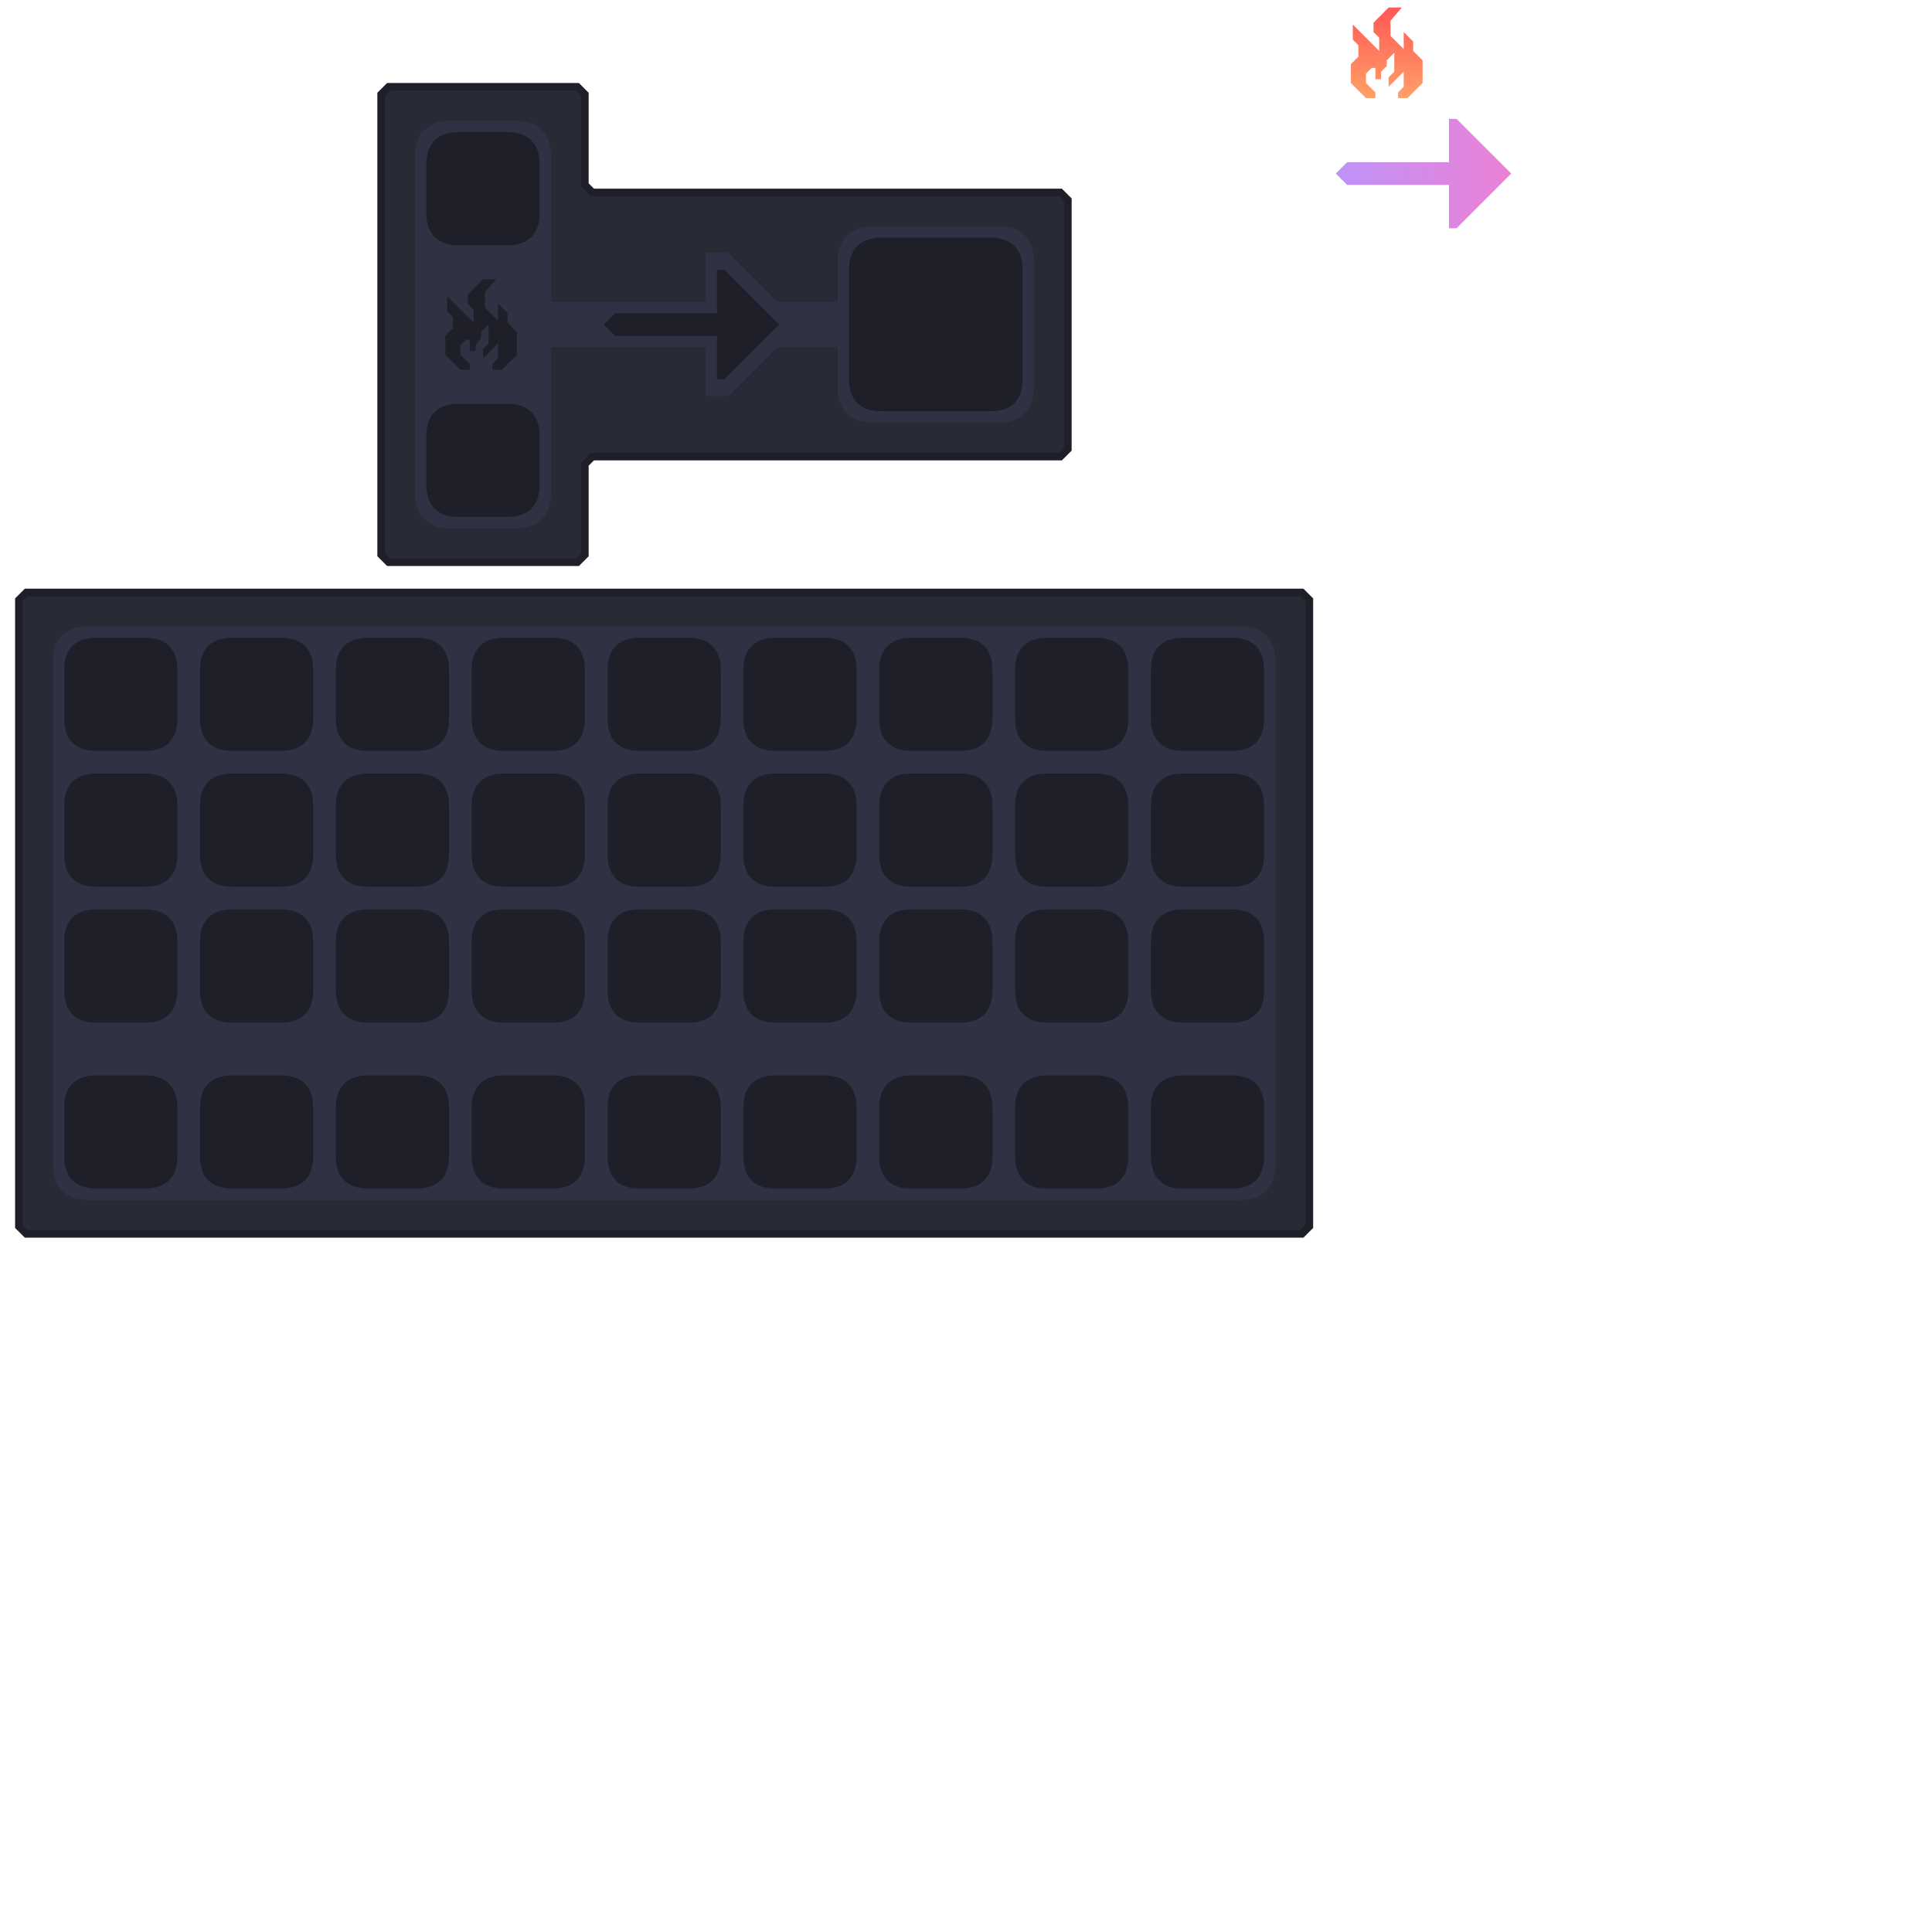
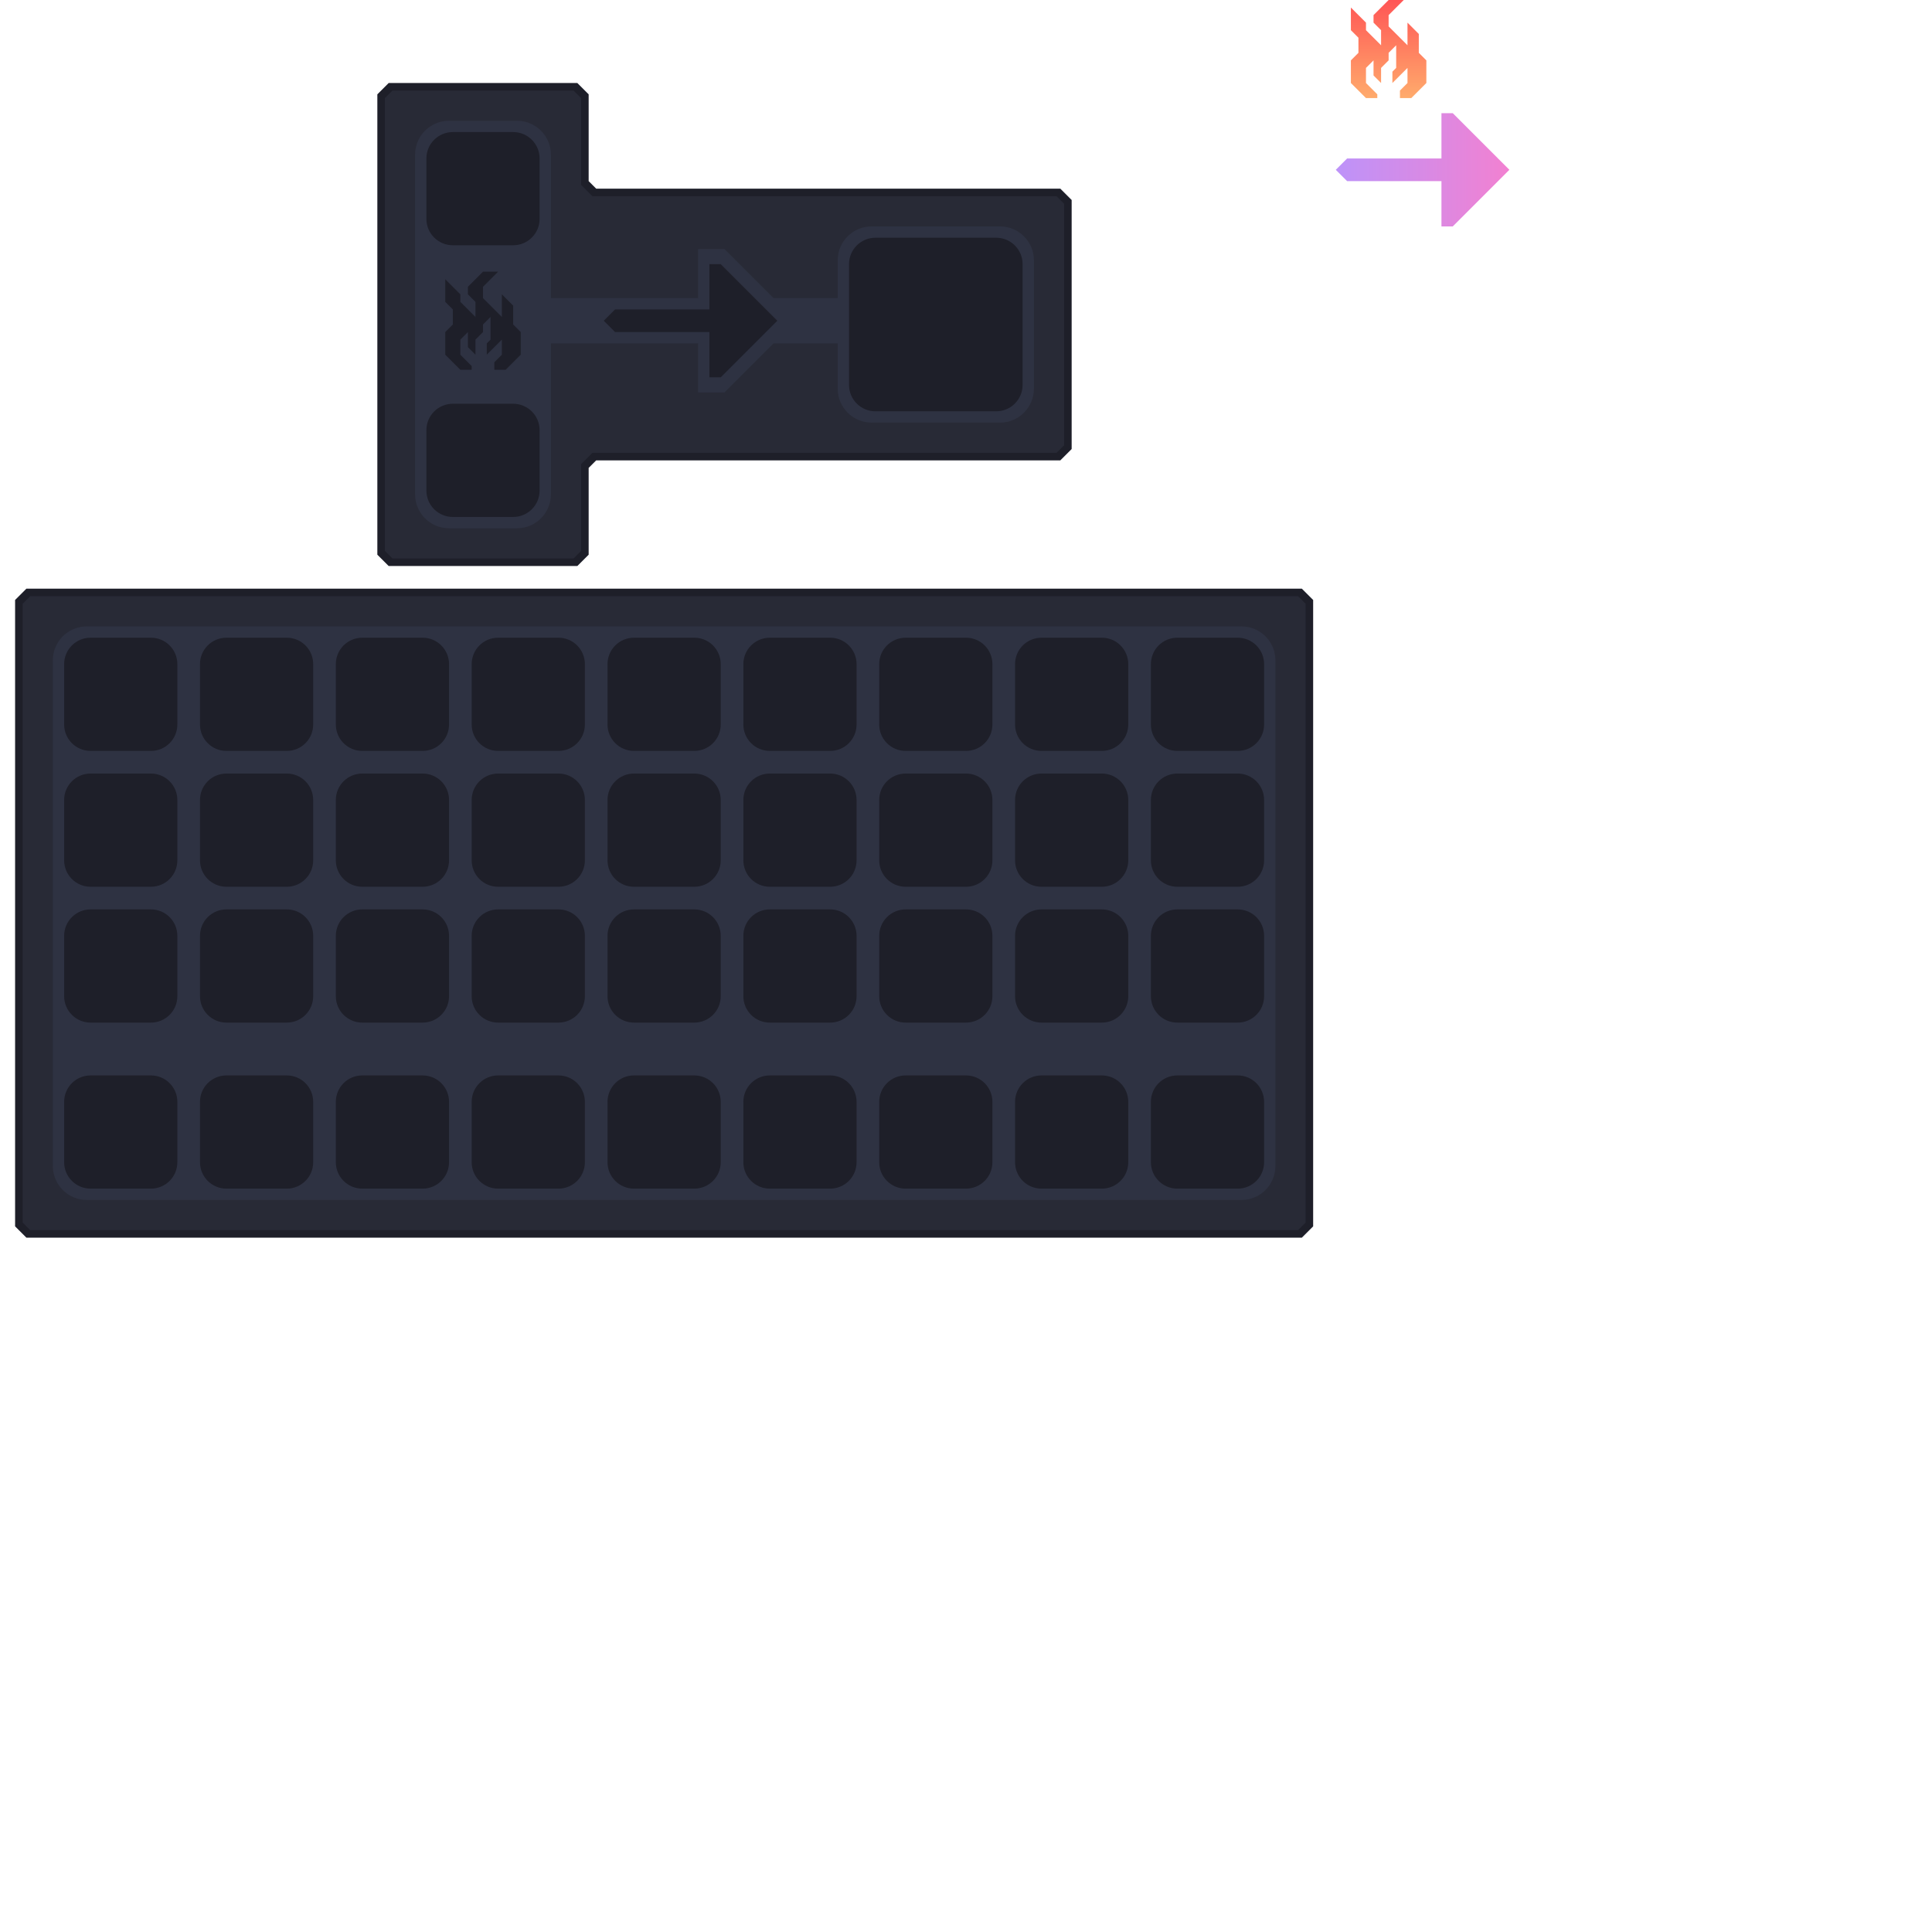
<svg xmlns="http://www.w3.org/2000/svg" xmlns:xlink="http://www.w3.org/1999/xlink" version="1.1" id="svg2" width="1024" height="1024" viewBox="0 0 1024 1024" xml:space="preserve">
  <defs id="defs6">
-     <linearGradient id="linearGradient11305">
-       <stop style="stop-color:#ffb86c;stop-opacity:1;" offset="0" id="stop11301" />
-       <stop style="stop-color:#ff5555;stop-opacity:1;" offset="1" id="stop11303" />
-     </linearGradient>
-     <linearGradient id="linearGradient6908">
-       <stop style="stop-color:#bd93f9;stop-opacity:1;" offset="0" id="stop6904" />
-       <stop style="stop-color:#ff79c6;stop-opacity:1;" offset="1" id="stop6906" />
+     <linearGradient id="linearGradient1">
+       <stop style="stop-color:#ff5555;stop-opacity:1;" offset="0" id="stop1" />
+       <stop style="stop-color:#ffab6c;stop-opacity:1;" offset="1" id="stop2" />
    </linearGradient>
    <linearGradient id="linearGradient2371">
      <stop style="stop-color:#1e1f29;stop-opacity:1;" offset="0" id="stop2377" />
      <stop style="stop-color:#32987b;stop-opacity:1;" offset="1" id="stop2379" />
    </linearGradient>
-     <linearGradient xlink:href="#linearGradient6908" id="linearGradient6910" x1="708" y1="92" x2="838" y2="92" gradientUnits="userSpaceOnUse" />
-     <linearGradient xlink:href="#linearGradient11305" id="linearGradient12761" x1="735" y1="68" x2="735" y2="2" gradientUnits="userSpaceOnUse" />
+     <linearGradient xlink:href="#linearGradient6" id="linearGradient6910-9" x1="708" y1="90" x2="800" y2="90" gradientUnits="userSpaceOnUse" gradientTransform="translate(0,-2)" />
+     <linearGradient id="linearGradient6">
+       <stop style="stop-color:#bd93f9;stop-opacity:1" offset="0" id="stop8-2" />
+       <stop style="stop-color:#f281d1;stop-opacity:1;" offset="1" id="stop7-1" />
+     </linearGradient>
+     <linearGradient xlink:href="#linearGradient1" id="linearGradient2" x1="542" y1="268" x2="542" y2="320" gradientUnits="userSpaceOnUse" />
  </defs>
-   <g id="g1134" style="display:inline">
-     <path style="display:inline;opacity:1;fill:#282a36;fill-opacity:1;stroke:#1e1f29;stroke-width:4;stroke-linecap:butt;stroke-linejoin:miter;stroke-miterlimit:4;stroke-dasharray:none;stroke-opacity:1" d="m 14,314 -4,4 v 332 l 4,4 h 676 l 4,-4 V 318 l -4,-4 z" id="path6627-6" />
-     <path style="display:inline;fill:#2e3242;fill-opacity:1;stroke:#000000;stroke-width:0;stroke-linecap:butt;stroke-linejoin:miter;stroke-miterlimit:4;stroke-dasharray:none;stroke-opacity:1" d="m 676,350 v 268 c 0,11 -7,18 -18,18 H 46 C 35,636 28,629 28,618 V 350 c 0,-11 7,-18 18,-18 h 612 c 11,0 18,7 18,18 z" id="path24389-0-9-3" />
-     <path id="path19954-5-61-2-7-1-0-6" clip-path="none" style="display:inline;fill:#1e1f29;fill-opacity:1;stroke:#000000;stroke-width:0;stroke-linecap:butt;stroke-linejoin:miter;stroke-miterlimit:4;stroke-dasharray:none;stroke-opacity:1" transform="translate(432)" d="m 94,587 v 26 c 0,11 -6,17 -17,17 H 51 c -11,0 -17,-6 -17,-17 v -26 c 0,-11 6,-17 17,-17 h 26 c 11,0 17,6 17,17 z m 72,0 v 26 c 0,11 -6,17 -17,17 h -26 c -11,0 -17,-6 -17,-17 v -26 c 0,-11 6,-17 17,-17 h 26 c 11,0 17,6 17,17 z m 72,0 v 26 c 0,11 -6,17 -17,17 h -26 c -11,0 -17,-6 -17,-17 v -26 c 0,-11 6,-17 17,-17 h 26 c 11,0 17,6 17,17 z m -216,0 v 26 c 0,11 -6,17 -17,17 h -26 c -11,0 -17,-6 -17,-17 v -26 c 0,-11 6,-17 17,-17 H 5 c 11,0 17,6 17,17 z m -72,0 v 26 c 0,11 -6,17 -17,17 h -26 c -11,0 -17,-6 -17,-17 v -26 c 0,-11 6,-17 17,-17 h 26 c 11,0 17,6 17,17 z m -72,0 v 26 c 0,11 -6,17 -17,17 h -26 c -11,0 -17,-6 -17,-17 v -26 c 0,-11 6,-17 17,-17 h 26 c 11,0 17,6 17,17 z M 22,499 v 26 c 0,11 -6,17 -17,17 h -26 c -11,0 -17,-6 -17,-17 v -26 c 0,-11 6,-17 17,-17 H 5 c 11,0 17,6 17,17 z m -72,0 v 26 c 0,11 -6,17 -17,17 h -26 c -11,0 -17,-6 -17,-17 v -26 c 0,-11 6,-17 17,-17 h 26 c 11,0 17,6 17,17 z m -72,0 v 26 c 0,11 -6,17 -17,17 h -26 c -11,0 -17,-6 -17,-17 v -26 c 0,-11 6,-17 17,-17 h 26 c 11,0 17,6 17,17 z m -72,88 v 26 c 0,11 -6,17 -17,17 h -26 c -11,0 -17,-6 -17,-17 v -26 c 0,-11 6,-17 17,-17 h 26 c 11,0 17,6 17,17 z m -72,0 v 26 c 0,11 -6,17 -17,17 h -26 c -11,0 -17,-6 -17,-17 v -26 c 0,-11 6,-17 17,-17 h 26 c 11,0 17,6 17,17 z m -72,0 v 26 c 0,11 -6,17 -17,17 h -26 c -11,0 -17,-6 -17,-17 v -26 c 0,-11 6,-17 17,-17 h 26 c 11,0 17,6 17,17 z m 576,-88 v 26 c 0,11 -6,17 -17,17 h -26 c -11,0 -17,-6 -17,-17 v -26 c 0,-11 6,-17 17,-17 h 26 c 11,0 17,6 17,17 z m -72,0 v 26 c 0,11 -6,17 -17,17 h -26 c -11,0 -17,-6 -17,-17 v -26 c 0,-11 6,-17 17,-17 h 26 c 11,0 17,6 17,17 z m -72,0 v 26 c 0,11 -6,17 -17,17 H 51 c -11,0 -17,-6 -17,-17 v -26 c 0,-11 6,-17 17,-17 h 26 c 11,0 17,6 17,17 z m -288,0 v 26 c 0,11 -6,17 -17,17 h -26 c -11,0 -17,-6 -17,-17 v -26 c 0,-11 6,-17 17,-17 h 26 c 11,0 17,6 17,17 z m -72,0 v 26 c 0,11 -6,17 -17,17 h -26 c -11,0 -17,-6 -17,-17 v -26 c 0,-11 6,-17 17,-17 h 26 c 11,0 17,6 17,17 z m -72,0 v 26 c 0,11 -6,17 -17,17 h -26 c -11,0 -17,-6 -17,-17 v -26 c 0,-11 6,-17 17,-17 h 26 c 11,0 17,6 17,17 z m 576,-72 v 26 c 0,11 -6,17 -17,17 h -26 c -11,0 -17,-6 -17,-17 v -26 c 0,-11 6,-17 17,-17 h 26 c 11,0 17,6 17,17 z m -72,0 v 26 c 0,11 -6,17 -17,17 h -26 c -11,0 -17,-6 -17,-17 v -26 c 0,-11 6,-17 17,-17 h 26 c 11,0 17,6 17,17 z m -72,0 v 26 c 0,11 -6,17 -17,17 H 51 c -11,0 -17,-6 -17,-17 v -26 c 0,-11 6,-17 17,-17 h 26 c 11,0 17,6 17,17 z m -72,0 v 26 c 0,11 -6,17 -17,17 h -26 c -11,0 -17,-6 -17,-17 v -26 c 0,-11 6,-17 17,-17 H 5 c 11,0 17,6 17,17 z m -72,0 v 26 c 0,11 -6,17 -17,17 h -26 c -11,0 -17,-6 -17,-17 v -26 c 0,-11 6,-17 17,-17 h 26 c 11,0 17,6 17,17 z m -72,0 v 26 c 0,11 -6,17 -17,17 h -26 c -11,0 -17,-6 -17,-17 v -26 c 0,-11 6,-17 17,-17 h 26 c 11,0 17,6 17,17 z m -72,0 v 26 c 0,11 -6,17 -17,17 h -26 c -11,0 -17,-6 -17,-17 v -26 c 0,-11 6,-17 17,-17 h 26 c 11,0 17,6 17,17 z m -72,0 v 26 c 0,11 -6,17 -17,17 h -26 c -11,0 -17,-6 -17,-17 v -26 c 0,-11 6,-17 17,-17 h 26 c 11,0 17,6 17,17 z m -72,0 v 26 c 0,11 -6,17 -17,17 h -26 c -11,0 -17,-6 -17,-17 v -26 c 0,-11 6,-17 17,-17 h 26 c 11,0 17,6 17,17 z m 576,-72 v 26 c 0,11 -6,17 -17,17 h -26 c -11,0 -17,-6 -17,-17 v -26 c 0,-11 6,-17 17,-17 h 26 c 11,0 17,6 17,17 z m -72,0 v 26 c 0,11 -6,17 -17,17 h -26 c -11,0 -17,-6 -17,-17 v -26 c 0,-11 6,-17 17,-17 h 26 c 11,0 17,6 17,17 z m -72,0 v 26 c 0,11 -6,17 -17,17 H 51 c -11,0 -17,-6 -17,-17 v -26 c 0,-11 6,-17 17,-17 h 26 c 11,0 17,6 17,17 z m -216,0 v 26 c 0,11 -6,17 -17,17 h -26 c -11,0 -17,-6 -17,-17 v -26 c 0,-11 6,-17 17,-17 h 26 c 11,0 17,6 17,17 z m 72,0 v 26 c 0,11 -6,17 -17,17 h -26 c -11,0 -17,-6 -17,-17 v -26 c 0,-11 6,-17 17,-17 h 26 c 11,0 17,6 17,17 z m 72,0 v 26 c 0,11 -6,17 -17,17 h -26 c -11,0 -17,-6 -17,-17 v -26 c 0,-11 6,-17 17,-17 H 5 c 11,0 17,6 17,17 z m -360,0 v 26 c 0,11 -6,17 -17,17 h -26 c -11,0 -17,-6 -17,-17 v -26 c 0,-11 6,-17 17,-17 h 26 c 11,0 17,6 17,17 z m 72,0 v 26 c 0,11 -6,17 -17,17 h -26 c -11,0 -17,-6 -17,-17 v -26 c 0,-11 6,-17 17,-17 h 26 c 11,0 17,6 17,17 z m 72,0 v 26 c 0,11 -6,17 -17,17 h -26 c -11,0 -17,-6 -17,-17 v -26 c 0,-11 6,-17 17,-17 h 26 c 11,0 17,6 17,17 z" />
+   <g id="g1134-6" style="display:inline">
+     <g id="path6627-6-2">
+       <path style="color:#000000;fill:#282a36;-inkscape-stroke:none" d="m 15,314 -5,5 v 330 l 5,5 h 674 l 5,-5 V 319 l -5,-5 z" id="path3" />
+       <path style="color:#000000;fill:#1e1f29;-inkscape-stroke:none" d="m 14,312 -6,6 v 332 l 6,6 h 676 l 6,-6 V 318 l -6,-6 z m 2,4 h 672 l 4,4 v 328 l -4,4 H 16 l -4,-4 V 320 Z" id="path4" />
+     </g>
+     <g id="g2">
+       <rect style="display:inline;fill:#2e3242;fill-rule:evenodd;stroke-width:3.992;stroke-linecap:square;stroke-linejoin:round;stroke-miterlimit:0" id="rect53" width="648" height="304" x="28" y="332" rx="18" ry="18" />
+       <g id="g62-3-5" style="display:inline" transform="translate(0,232)">
+         <rect style="display:inline;fill:#1e1f29;fill-rule:evenodd;stroke-width:2;stroke-linecap:square;stroke-linejoin:round;stroke-miterlimit:0" id="rect54-6-4" width="60" height="60" x="610" y="338" rx="14" ry="14" />
+         <rect style="display:inline;fill:#1e1f29;fill-rule:evenodd;stroke-width:2;stroke-linecap:square;stroke-linejoin:round;stroke-miterlimit:0" id="rect55-1-7" width="60" height="60" x="538" y="338" rx="14" ry="14" />
+         <rect style="display:inline;fill:#1e1f29;fill-rule:evenodd;stroke-width:2;stroke-linecap:square;stroke-linejoin:round;stroke-miterlimit:0" id="rect56-0-6" width="60" height="60" x="466" y="338" rx="14" ry="14" />
+         <rect style="display:inline;fill:#1e1f29;fill-rule:evenodd;stroke-width:2;stroke-linecap:square;stroke-linejoin:round;stroke-miterlimit:0" id="rect57-6-5" width="60" height="60" x="394" y="338" rx="14" ry="14" />
+         <rect style="display:inline;fill:#1e1f29;fill-rule:evenodd;stroke-width:2;stroke-linecap:square;stroke-linejoin:round;stroke-miterlimit:0" id="rect58-3-6" width="60" height="60" x="322" y="338" rx="14" ry="14" />
+         <rect style="display:inline;fill:#1e1f29;fill-rule:evenodd;stroke-width:2;stroke-linecap:square;stroke-linejoin:round;stroke-miterlimit:0" id="rect59-2-9" width="60" height="60" x="250" y="338" rx="14" ry="14" />
+         <rect style="display:inline;fill:#1e1f29;fill-rule:evenodd;stroke-width:2;stroke-linecap:square;stroke-linejoin:round;stroke-miterlimit:0" id="rect60-0-3" width="60" height="60" x="178" y="338" rx="14" ry="14" />
+         <rect style="display:inline;fill:#1e1f29;fill-rule:evenodd;stroke-width:2;stroke-linecap:square;stroke-linejoin:round;stroke-miterlimit:0" id="rect61-6-7" width="60" height="60" x="106" y="338" rx="14" ry="14" />
+         <rect style="display:inline;fill:#1e1f29;fill-rule:evenodd;stroke-width:2;stroke-linecap:square;stroke-linejoin:round;stroke-miterlimit:0" id="rect62-1-4" width="60" height="60" x="34" y="338" rx="14" ry="14" />
+       </g>
+       <g id="g62-3" style="display:inline" transform="translate(0,144)">
+         <rect style="display:inline;fill:#1e1f29;fill-rule:evenodd;stroke-width:2;stroke-linecap:square;stroke-linejoin:round;stroke-miterlimit:0" id="rect54-6" width="60" height="60" x="610" y="338" rx="14" ry="14" />
+         <rect style="display:inline;fill:#1e1f29;fill-rule:evenodd;stroke-width:2;stroke-linecap:square;stroke-linejoin:round;stroke-miterlimit:0" id="rect55-1" width="60" height="60" x="538" y="338" rx="14" ry="14" />
+         <rect style="display:inline;fill:#1e1f29;fill-rule:evenodd;stroke-width:2;stroke-linecap:square;stroke-linejoin:round;stroke-miterlimit:0" id="rect56-0" width="60" height="60" x="466" y="338" rx="14" ry="14" />
+         <rect style="display:inline;fill:#1e1f29;fill-rule:evenodd;stroke-width:2;stroke-linecap:square;stroke-linejoin:round;stroke-miterlimit:0" id="rect57-6" width="60" height="60" x="394" y="338" rx="14" ry="14" />
+         <rect style="display:inline;fill:#1e1f29;fill-rule:evenodd;stroke-width:2;stroke-linecap:square;stroke-linejoin:round;stroke-miterlimit:0" id="rect58-3" width="60" height="60" x="322" y="338" rx="14" ry="14" />
+         <rect style="display:inline;fill:#1e1f29;fill-rule:evenodd;stroke-width:2;stroke-linecap:square;stroke-linejoin:round;stroke-miterlimit:0" id="rect59-2" width="60" height="60" x="250" y="338" rx="14" ry="14" />
+         <rect style="display:inline;fill:#1e1f29;fill-rule:evenodd;stroke-width:2;stroke-linecap:square;stroke-linejoin:round;stroke-miterlimit:0" id="rect60-0" width="60" height="60" x="178" y="338" rx="14" ry="14" />
+         <rect style="display:inline;fill:#1e1f29;fill-rule:evenodd;stroke-width:2;stroke-linecap:square;stroke-linejoin:round;stroke-miterlimit:0" id="rect61-6" width="60" height="60" x="106" y="338" rx="14" ry="14" />
+         <rect style="display:inline;fill:#1e1f29;fill-rule:evenodd;stroke-width:2;stroke-linecap:square;stroke-linejoin:round;stroke-miterlimit:0" id="rect62-1" width="60" height="60" x="34" y="338" rx="14" ry="14" />
+       </g>
+       <g id="g62" style="display:inline" transform="translate(0,72)">
+         <rect style="display:inline;fill:#1e1f29;fill-rule:evenodd;stroke-width:2;stroke-linecap:square;stroke-linejoin:round;stroke-miterlimit:0" id="rect54" width="60" height="60" x="610" y="338" rx="14" ry="14" />
+         <rect style="display:inline;fill:#1e1f29;fill-rule:evenodd;stroke-width:2;stroke-linecap:square;stroke-linejoin:round;stroke-miterlimit:0" id="rect55" width="60" height="60" x="538" y="338" rx="14" ry="14" />
+         <rect style="display:inline;fill:#1e1f29;fill-rule:evenodd;stroke-width:2;stroke-linecap:square;stroke-linejoin:round;stroke-miterlimit:0" id="rect56" width="60" height="60" x="466" y="338" rx="14" ry="14" />
+         <rect style="display:inline;fill:#1e1f29;fill-rule:evenodd;stroke-width:2;stroke-linecap:square;stroke-linejoin:round;stroke-miterlimit:0" id="rect57" width="60" height="60" x="394" y="338" rx="14" ry="14" />
+         <rect style="display:inline;fill:#1e1f29;fill-rule:evenodd;stroke-width:2;stroke-linecap:square;stroke-linejoin:round;stroke-miterlimit:0" id="rect58" width="60" height="60" x="322" y="338" rx="14" ry="14" />
+         <rect style="display:inline;fill:#1e1f29;fill-rule:evenodd;stroke-width:2;stroke-linecap:square;stroke-linejoin:round;stroke-miterlimit:0" id="rect59" width="60" height="60" x="250" y="338" rx="14" ry="14" />
+         <rect style="display:inline;fill:#1e1f29;fill-rule:evenodd;stroke-width:2;stroke-linecap:square;stroke-linejoin:round;stroke-miterlimit:0" id="rect60" width="60" height="60" x="178" y="338" rx="14" ry="14" />
+         <rect style="display:inline;fill:#1e1f29;fill-rule:evenodd;stroke-width:2;stroke-linecap:square;stroke-linejoin:round;stroke-miterlimit:0" id="rect61" width="60" height="60" x="106" y="338" rx="14" ry="14" />
+         <rect style="display:inline;fill:#1e1f29;fill-rule:evenodd;stroke-width:2;stroke-linecap:square;stroke-linejoin:round;stroke-miterlimit:0" id="rect62" width="60" height="60" x="34" y="338" rx="14" ry="14" />
+       </g>
+       <g id="g53" style="display:inline">
+         <rect style="display:inline;fill:#1e1f29;fill-rule:evenodd;stroke-width:2;stroke-linecap:square;stroke-linejoin:round;stroke-miterlimit:0" id="rect1-2" width="60" height="60" x="610" y="338" rx="14" ry="14" />
+         <rect style="display:inline;fill:#1e1f29;fill-rule:evenodd;stroke-width:2;stroke-linecap:square;stroke-linejoin:round;stroke-miterlimit:0" id="rect1-2-9" width="60" height="60" x="538" y="338" rx="14" ry="14" />
+         <rect style="display:inline;fill:#1e1f29;fill-rule:evenodd;stroke-width:2;stroke-linecap:square;stroke-linejoin:round;stroke-miterlimit:0" id="rect1-2-9-3" width="60" height="60" x="466" y="338" rx="14" ry="14" />
+         <rect style="display:inline;fill:#1e1f29;fill-rule:evenodd;stroke-width:2;stroke-linecap:square;stroke-linejoin:round;stroke-miterlimit:0" id="rect1-2-9-3-1" width="60" height="60" x="394" y="338" rx="14" ry="14" />
+         <rect style="display:inline;fill:#1e1f29;fill-rule:evenodd;stroke-width:2;stroke-linecap:square;stroke-linejoin:round;stroke-miterlimit:0" id="rect1-2-9-3-1-9" width="60" height="60" x="322" y="338" rx="14" ry="14" />
+         <rect style="display:inline;fill:#1e1f29;fill-rule:evenodd;stroke-width:2;stroke-linecap:square;stroke-linejoin:round;stroke-miterlimit:0" id="rect1-2-9-3-1-9-1" width="60" height="60" x="250" y="338" rx="14" ry="14" />
+         <rect style="display:inline;fill:#1e1f29;fill-rule:evenodd;stroke-width:2;stroke-linecap:square;stroke-linejoin:round;stroke-miterlimit:0" id="rect1-2-9-3-1-9-1-4" width="60" height="60" x="178" y="338" rx="14" ry="14" />
+         <rect style="display:inline;fill:#1e1f29;fill-rule:evenodd;stroke-width:2;stroke-linecap:square;stroke-linejoin:round;stroke-miterlimit:0" id="rect1-2-9-3-1-9-1-4-8" width="60" height="60" x="106" y="338" rx="14" ry="14" />
+         <rect style="display:inline;fill:#1e1f29;fill-rule:evenodd;stroke-width:2;stroke-linecap:square;stroke-linejoin:round;stroke-miterlimit:0" id="rect1-2-9-3-1-9-1-4-8-5" width="60" height="60" x="34" y="338" rx="14" ry="14" />
+       </g>
+     </g>
+   </g>
+   <g id="g51" style="display:inline" transform="translate(192,-268)">
+     <g id="g14" style="display:inline">
+       <path id="path13" style="color:#000000;fill:#282a36;-inkscape-stroke:none" d="m 15,314 -5,5 v 242 l 5,5 h 98 l 5,-5 v -46 l 5,-5 h 246 l 5,-5 V 375 l -5,-5 H 123 l -5,-5 v -46 l -5,-5 z" />
+       <path id="path14" style="color:#000000;fill:#1e1f29;-inkscape-stroke:none" d="m 14,312 -6,6 v 244 l 6,6 h 100 l 6,-6 v -46 l 4,-4 h 246 l 6,-6 V 374 l -6,-6 H 124 l -4,-4 v -46 l -6,-6 z m 102,202 v 46 l -4,4 H 16 l -4,-4 V 320 l 4,-4 h 96 l 4,4 v 46 l 6,6 h 246 l 4,4 v 128 l -4,4 H 122 Z" />
+     </g>
+     <g id="g49" transform="translate(-707,-237)">
+       <path id="path2167-7-6" style="display:inline;fill:#2e3242;fill-opacity:1;stroke:#000000;stroke-width:0;stroke-linecap:butt;stroke-linejoin:miter;stroke-miterlimit:4;stroke-dasharray:none;stroke-opacity:1" d="m 885,637 v 26 h -80 v 24 h 80 v 26 h 1 12 1 l 26,-26 h 36 v -24 h -36 l -26,-26 h -1 -12 z" />
+       <path style="display:inline;fill:#1e1f29;stroke:none;stroke-width:1px;stroke-linecap:butt;stroke-linejoin:miter;stroke-opacity:1" d="m 841,669 -6,6 6,6 h 50 v 24 h 6 l 30,-30 -30,-30 h -6 v 24 z" id="path1019-9-5" />
+     </g>
+     <g id="g64" style="display:inline" transform="translate(224,56)">
+       <rect style="display:inline;fill:#2e3242;fill-rule:evenodd;stroke-width:3.992;stroke-linecap:square;stroke-linejoin:round;stroke-miterlimit:0" id="rect63" width="104" height="104" x="28" y="332" rx="18" ry="18" />
+       <rect style="display:inline;fill:#1e1f29;fill-rule:evenodd;stroke-width:2;stroke-linecap:square;stroke-linejoin:round;stroke-miterlimit:0" id="rect64" width="92" height="92" x="34" y="338" rx="14" ry="14" />
+     </g>
+     <g id="g1" style="display:inline">
+       <rect style="display:inline;fill:#2e3242;fill-rule:evenodd;stroke-width:3.992;stroke-linecap:square;stroke-linejoin:round;stroke-miterlimit:0" id="rect14" width="72" height="216" x="28" y="332" rx="18" ry="18" />
+       <rect style="display:inline;fill:#1e1f29;fill-rule:evenodd;stroke-width:2;stroke-linecap:square;stroke-linejoin:round;stroke-miterlimit:0" id="rect50-7" width="60" height="60" x="34" y="338" rx="14" ry="14" transform="translate(0,144)" />
+       <rect style="display:inline;fill:#1e1f29;fill-rule:evenodd;stroke-width:2;stroke-linecap:square;stroke-linejoin:round;stroke-miterlimit:0" id="rect50" width="60" height="60" x="34" y="338" rx="14" ry="14" />
+     </g>
+     <path style="display:inline;fill:#1e1f29;fill-opacity:1;stroke:none;stroke-width:1px;stroke-linecap:butt;stroke-linejoin:miter;stroke-opacity:1" d="m 64,412 -8,8 v 4 l 4,4 v 8 l -8,-8 v -4 l -8,-8 v 12 l 4,4 v 8 l -4,4 v 12 l 8,8 h 6 v -2 l -6,-6 v -8 l 4,-4 v 8 l 4,4 v -8 l 4,-4 v -4 l 4,-4 v 12 l -2,2 v 6 l 8,-8 V 449.211 456 l -4,4 v 4 h 6 l 8,-8 v -12 l -4,-4 v -10 l -6,-6 v 12 L 64,426 v -6 l 8,-8 z" id="path2308-2-3-7-2" />
  </g>
  <g id="g2306" style="display:inline">
-     <path style="fill:#282a36;stroke:#1e1f29;stroke-width:4;stroke-linecap:butt;stroke-linejoin:miter;stroke-dasharray:none;stroke-opacity:1" d="m 206,46 -4,4 v 244 l 4,4 h 100 l 4,-4 v -48 l 4,-4 h 248 l 4,-4 V 106 l -4,-4 H 314 l -4,-4 V 50 l -4,-4 z" id="path1017" />
-     <path id="path2167-7" style="display:inline;fill:#2e3242;fill-opacity:1;stroke:#000000;stroke-width:0;stroke-linecap:butt;stroke-linejoin:miter;stroke-miterlimit:4;stroke-dasharray:none;stroke-opacity:1" d="m 220,82 v 180 c 0,11 7,18 18,18 h 36 c 11,0 18,-7 18,-18 v -78 h 82 v 26 h 12 l 26,-26 h 32 v 22 c 0,11 7,18 18,18 h 68 c 11,0 18,-7 18,-18 v -68 c 0,-11 -7,-18 -18,-18 h -68 c -11,0 -18,7 -18,18 v 22 h -32 l -26,-26 h -12 v 26 H 292 V 82 c 0,-11 -7,-18 -18,-18 h -36 c -11,0 -18,7 -18,18 z" />
-     <path id="path1245" style="display:inline;fill:#1e1f29;fill-opacity:1;stroke:#000000;stroke-width:0;stroke-linecap:butt;stroke-linejoin:miter;stroke-miterlimit:4;stroke-dasharray:none;stroke-opacity:1" d="m 542,143 v 58 c 0,11 -6,17 -17,17 h -58 c -11,0 -17,-6 -17,-17 v -58 c 0,-11 6,-17 17,-17 h 58 c 11,0 17,6 17,17 z m -256,88 v 26 c 0,11 -6,17 -17,17 h -26 c -11,0 -17,-6 -17,-17 v -26 c 0,-11 6,-17 17,-17 h 26 c 11,0 17,6 17,17 z m 0,-144 v 26 c 0,11 -6,17 -17,17 h -26 c -11,0 -17,-6 -17,-17 V 87 c 0,-11 6,-17 17,-17 h 26 c 11,0 17,6 17,17 z" />
-     <path style="fill:#1e1f29;stroke:none;stroke-width:1px;stroke-linecap:butt;stroke-linejoin:miter;stroke-opacity:1" d="m 326,166 -6,6 6,6 h 54 v 23 h 4 l 29,-29 -29,-29 h -4 v 23 z" id="path1019" />
-     <path style="display:inline;fill:#1e1f29;fill-opacity:1;stroke:none;stroke-width:1px;stroke-linecap:butt;stroke-linejoin:miter;stroke-opacity:1" d="m 256,148 -8,8 v 5 l 3,3 v 7 l -6,-6 -8,-8 v 8 l 3,3 v 6 l -4,4 v 10 l 8,8 h 5 v -3 l -5,-5 v -5 l 3,-3 h 2 v 6 h 3 v -3 l 3,-4 v -3 l 4,-4 v 10 l -3,3 v 5 l 8,-8 v 8 l -3,3 v 3 h 5 l 8,-8 v -12 l -5,-5 v -5 l -5,-5 v 9 l -7,-7 v -8 l 6,-7 z" id="path2308-2-3" />
-     <path style="display:inline;fill:url(#linearGradient6910);fill-opacity:1;stroke:none;stroke-width:1px;stroke-linecap:butt;stroke-linejoin:miter;stroke-opacity:1" d="m 714,86 -6,6 6,6 h 54 v 23 h 4 L 801,92 772,63 h -4 v 23 z" id="path1019-9" />
-     <path style="display:inline;fill:url(#linearGradient12761);fill-opacity:1;stroke:none;stroke-width:1px;stroke-linecap:butt;stroke-linejoin:miter;stroke-opacity:1" d="m 736,4 -8,8 v 5 l 3,3 v 7 l -6,-6 -8,-8 v 8 l 3,3 v 6 l -4,4 v 10 l 8,8 h 5 v -3 l -5,-5 v -5 l 3,-3 h 2 v 6 h 3 v -4 l 3,-3 v -3 l 4,-4 v 10 l -3,3 v 5 l 8,-8 v 8 l -3,3 v 3 h 5 l 8,-8 V 32 l -5,-5 v -5 l -5,-5 v 9 l -7,-7 v -8 l 6,-7 z" id="path2308-2" />
+     <path style="display:inline;fill:url(#linearGradient6910-9);stroke:none;stroke-width:1px;stroke-linecap:butt;stroke-linejoin:miter;stroke-opacity:1" d="m 714,84 -6,6 6,6 h 50 v 24 h 6 L 800,90 770,60 h -6 v 24 z" id="path1019-9-2" />
+     <path style="display:inline;fill:url(#linearGradient2);fill-opacity:1;stroke:none;stroke-width:1px;stroke-linecap:butt;stroke-linejoin:miter;stroke-opacity:1" d="m 544,268 -8,8 v 4 l 4,4 v 8 l -8,-8 v -4 l -8,-8 v 12 l 4,4 v 8 l -4,4 v 12 l 8,8 h 6 v -2 l -6,-6 v -8 l 4,-4 v 8 l 4,4 v -8 l 4,-4 v -4 l 4,-4 v 12 l -2,2 v 6 l 8,-8 V 305.211 312 l -4,4 v 4 h 6 l 8,-8 v -12 l -4,-4 v -10 l -6,-6 v 12 l -10,-10 v -6 l 8,-8 z" id="path2308-2-3-7" transform="translate(192,-268)" />
  </g>
</svg>
